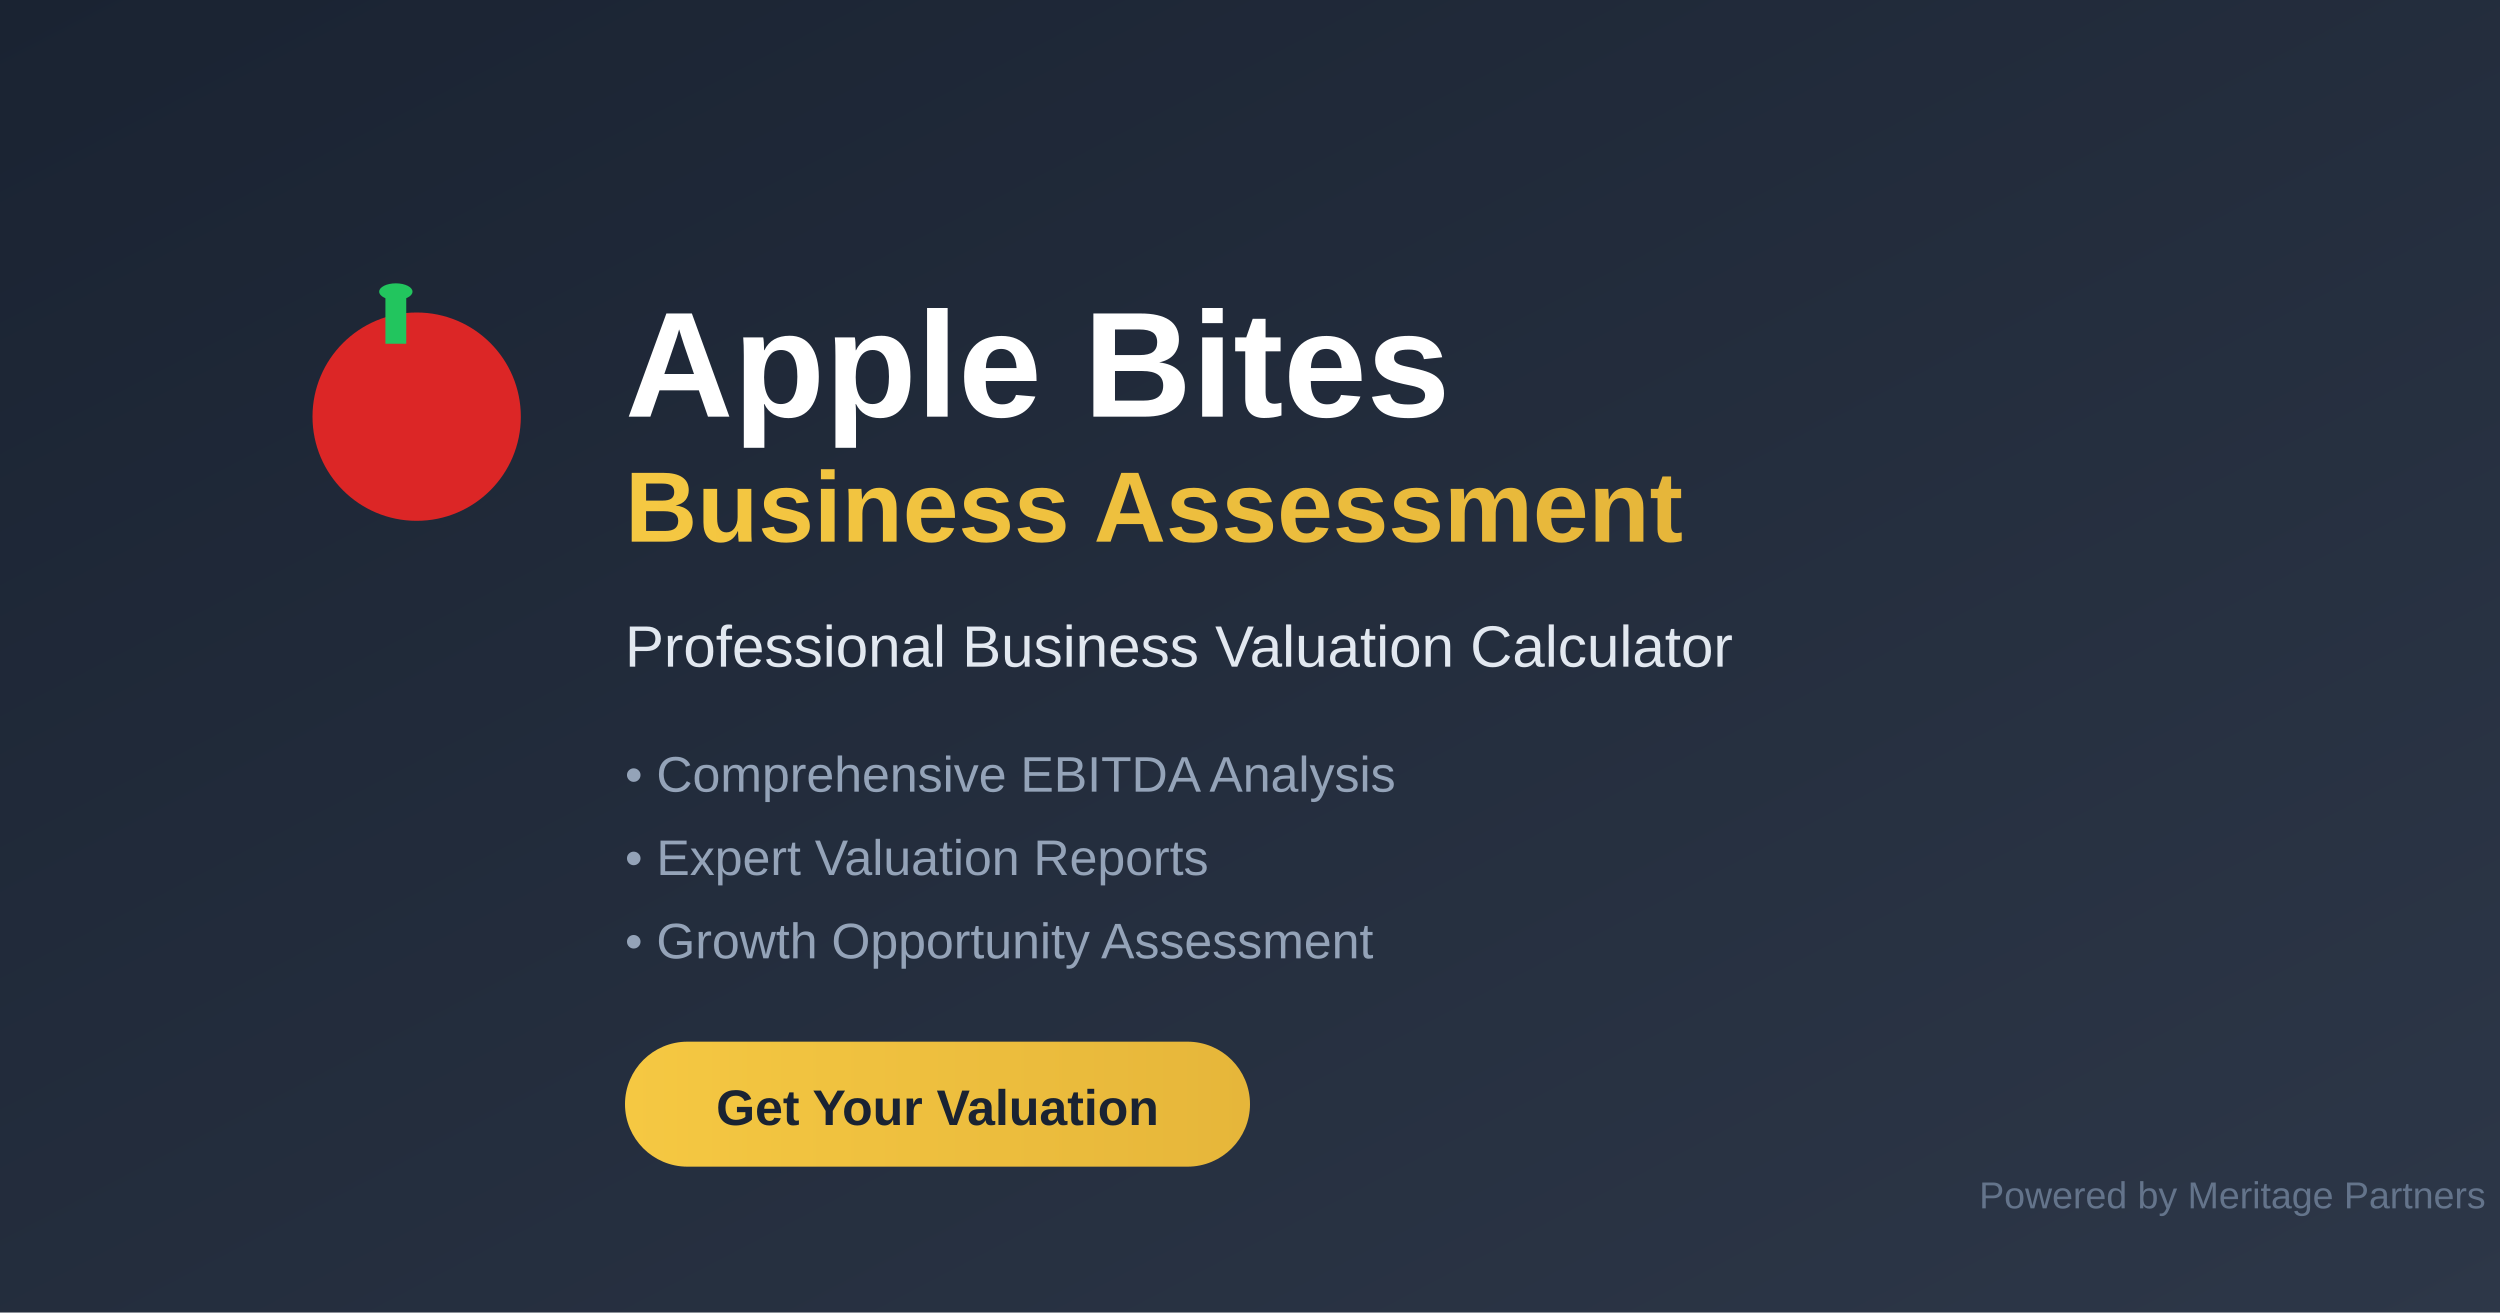
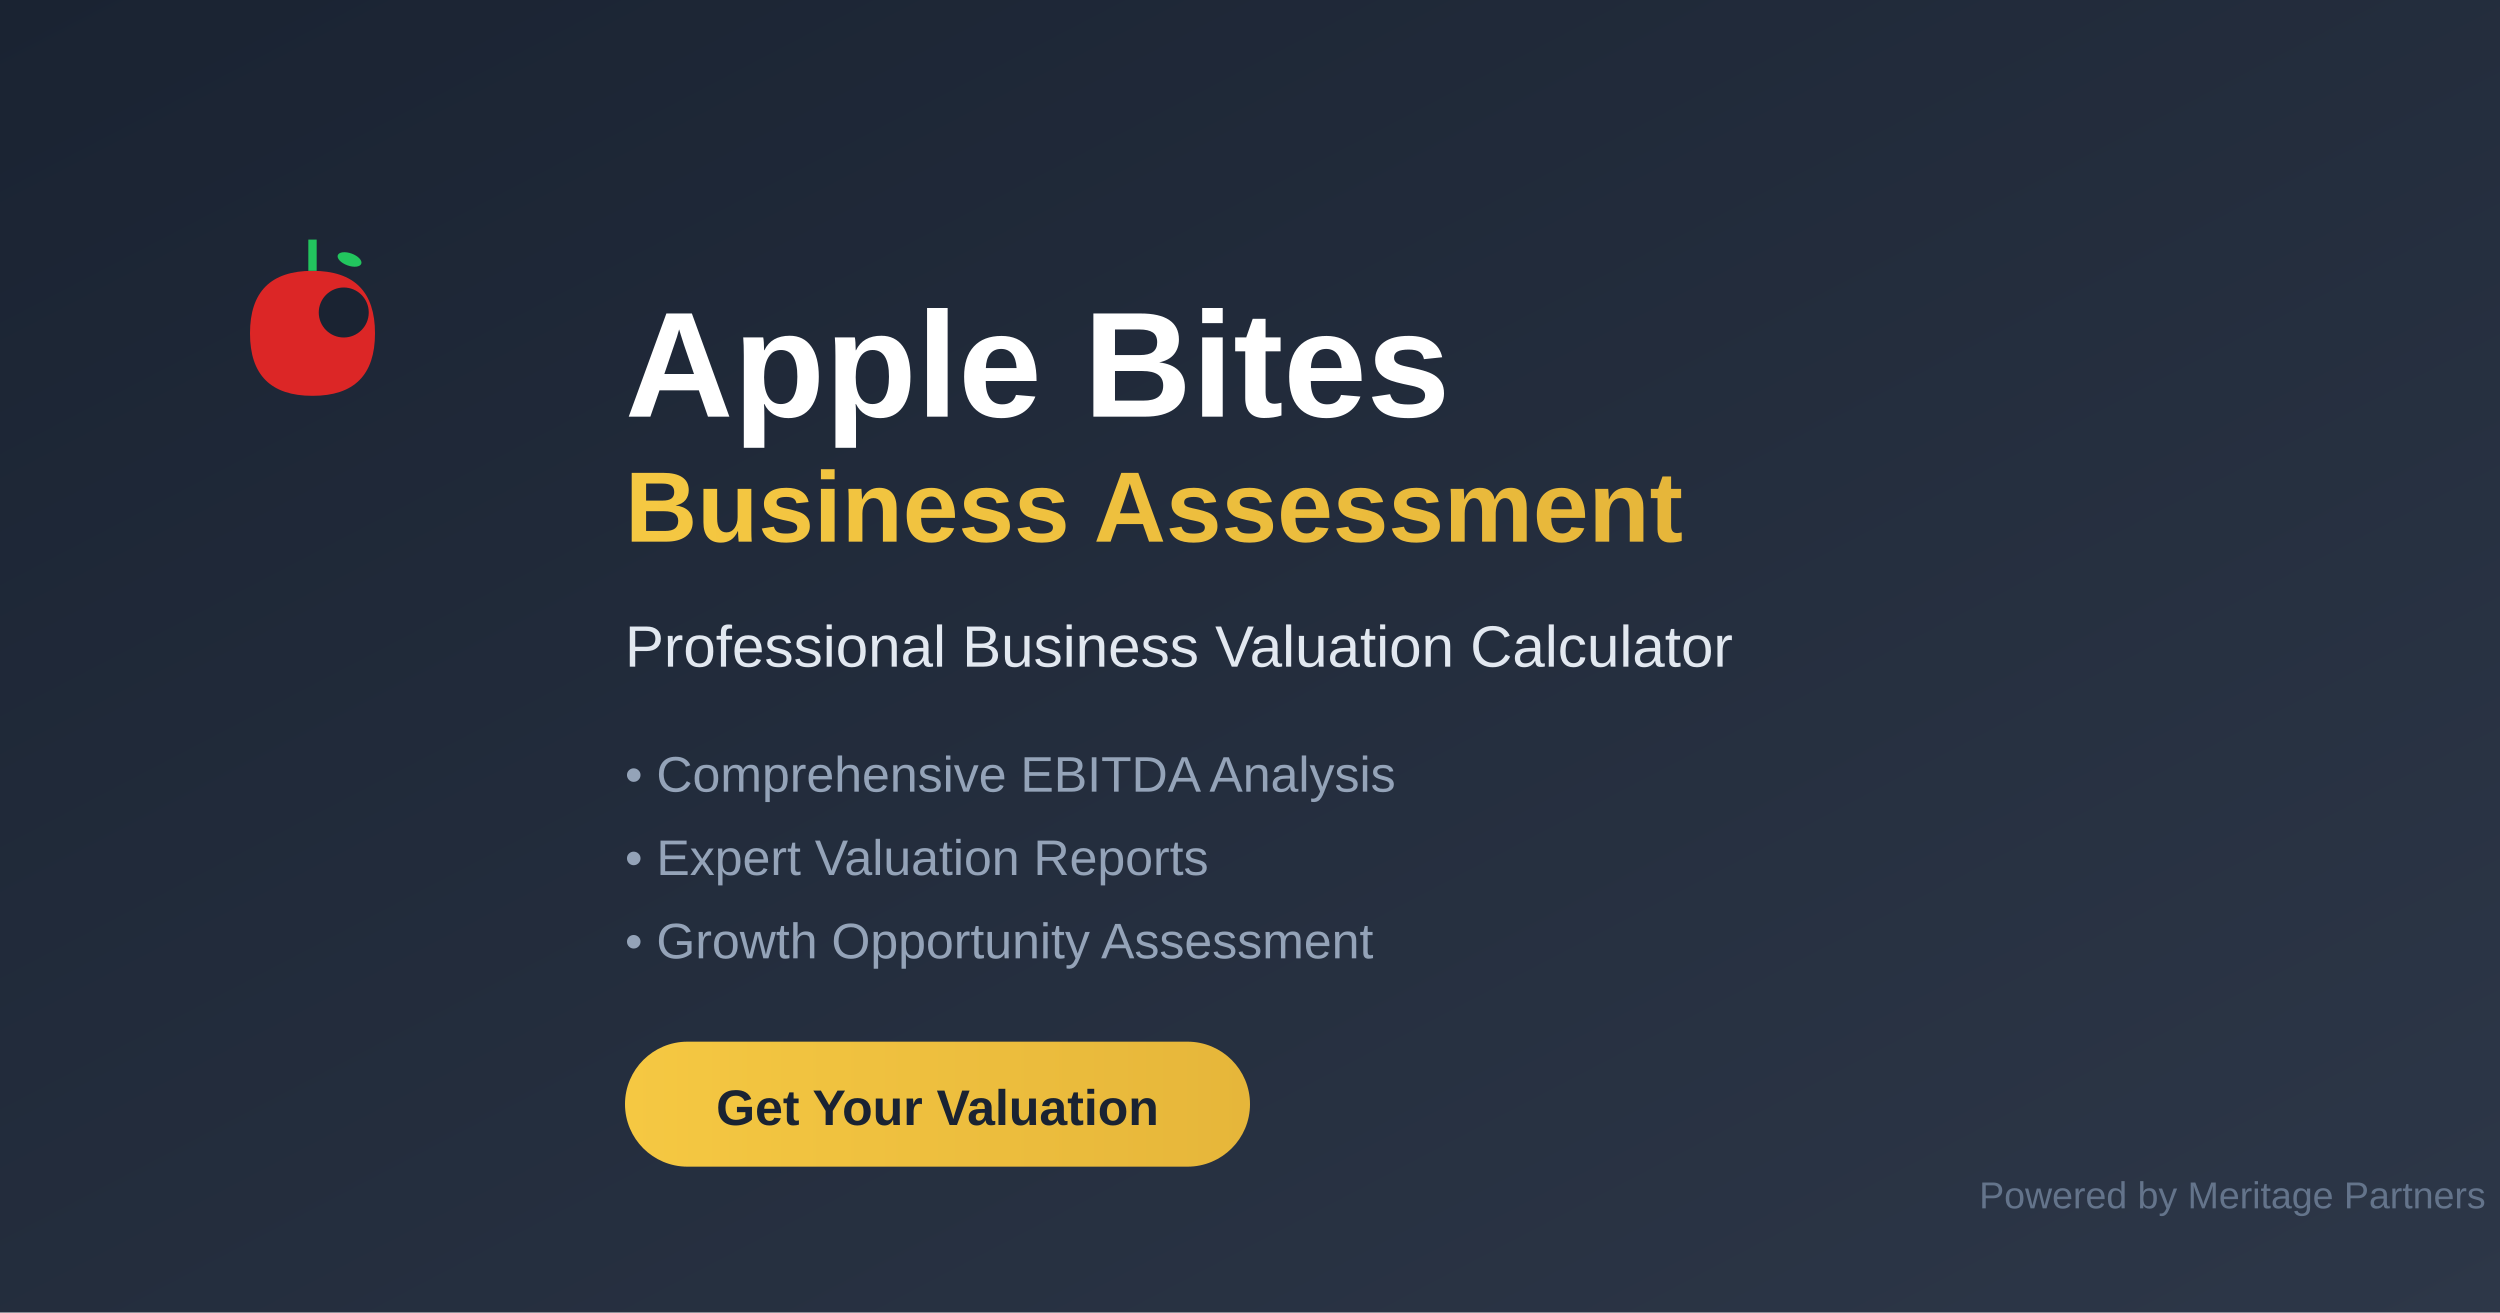
<svg xmlns="http://www.w3.org/2000/svg" width="1200" height="630">
  <defs>
    <linearGradient id="bgGradient" x1="0%" y1="0%" x2="100%" y2="100%">
      <stop offset="0%" style="stop-color:#1a2332;stop-opacity:1" />
      <stop offset="100%" style="stop-color:#2d3748;stop-opacity:1" />
    </linearGradient>
    <linearGradient id="textGradient" x1="0%" y1="0%" x2="100%" y2="0%">
      <stop offset="0%" style="stop-color:#f5c842;stop-opacity:1" />
      <stop offset="100%" style="stop-color:#e6b63a;stop-opacity:1" />
    </linearGradient>
  </defs>
  <rect width="1200" height="630" fill="url(#bgGradient)" />
-   <circle cx="200" cy="200" r="50" fill="#dc2626" />
-   <rect x="185" y="140" width="10" height="25" fill="#22c55e" />
-   <ellipse cx="190" cy="140" rx="8" ry="4" fill="#22c55e" />
+   <g transform="translate(150, 150)">
+     <path d="M 0 40 Q -30 40 -30 10 Q -30 -20 0 -20 Q 30 -20 30 10 Q 30 40 0 40 Z" fill="#dc2626" />
+     <circle cx="15" cy="0" r="12" fill="#1a2332" />
+     <rect x="-2" y="-35" width="4" height="15" fill="#22c55e" />
+     <ellipse cx="8" cy="-30" rx="6" ry="3" fill="#22c55e" transform="rotate(20)" />
+   </g>
  <text x="300" y="200" font-family="Arial, sans-serif" font-size="72" font-weight="bold" fill="white">
    Apple Bites
  </text>
  <text x="300" y="260" font-family="Arial, sans-serif" font-size="48" font-weight="600" fill="url(#textGradient)">
    Business Assessment
  </text>
  <text x="300" y="320" font-family="Arial, sans-serif" font-size="28" fill="#e2e8f0">
    Professional Business Valuation Calculator
  </text>
  <text x="300" y="380" font-family="Arial, sans-serif" font-size="24" fill="#94a3b8">
    • Comprehensive EBITDA Analysis
  </text>
  <text x="300" y="420" font-family="Arial, sans-serif" font-size="24" fill="#94a3b8">
    • Expert Valuation Reports
  </text>
  <text x="300" y="460" font-family="Arial, sans-serif" font-size="24" fill="#94a3b8">
    • Growth Opportunity Assessment
  </text>
  <rect x="300" y="500" width="300" height="60" rx="30" fill="url(#textGradient)" />
  <text x="450" y="540" font-family="Arial, sans-serif" font-size="24" font-weight="bold" fill="#1a2332" text-anchor="middle">
    Get Your Valuation
  </text>
  <text x="950" y="580" font-family="Arial, sans-serif" font-size="18" fill="#64748b">
    Powered by Meritage Partners
  </text>
</svg>
